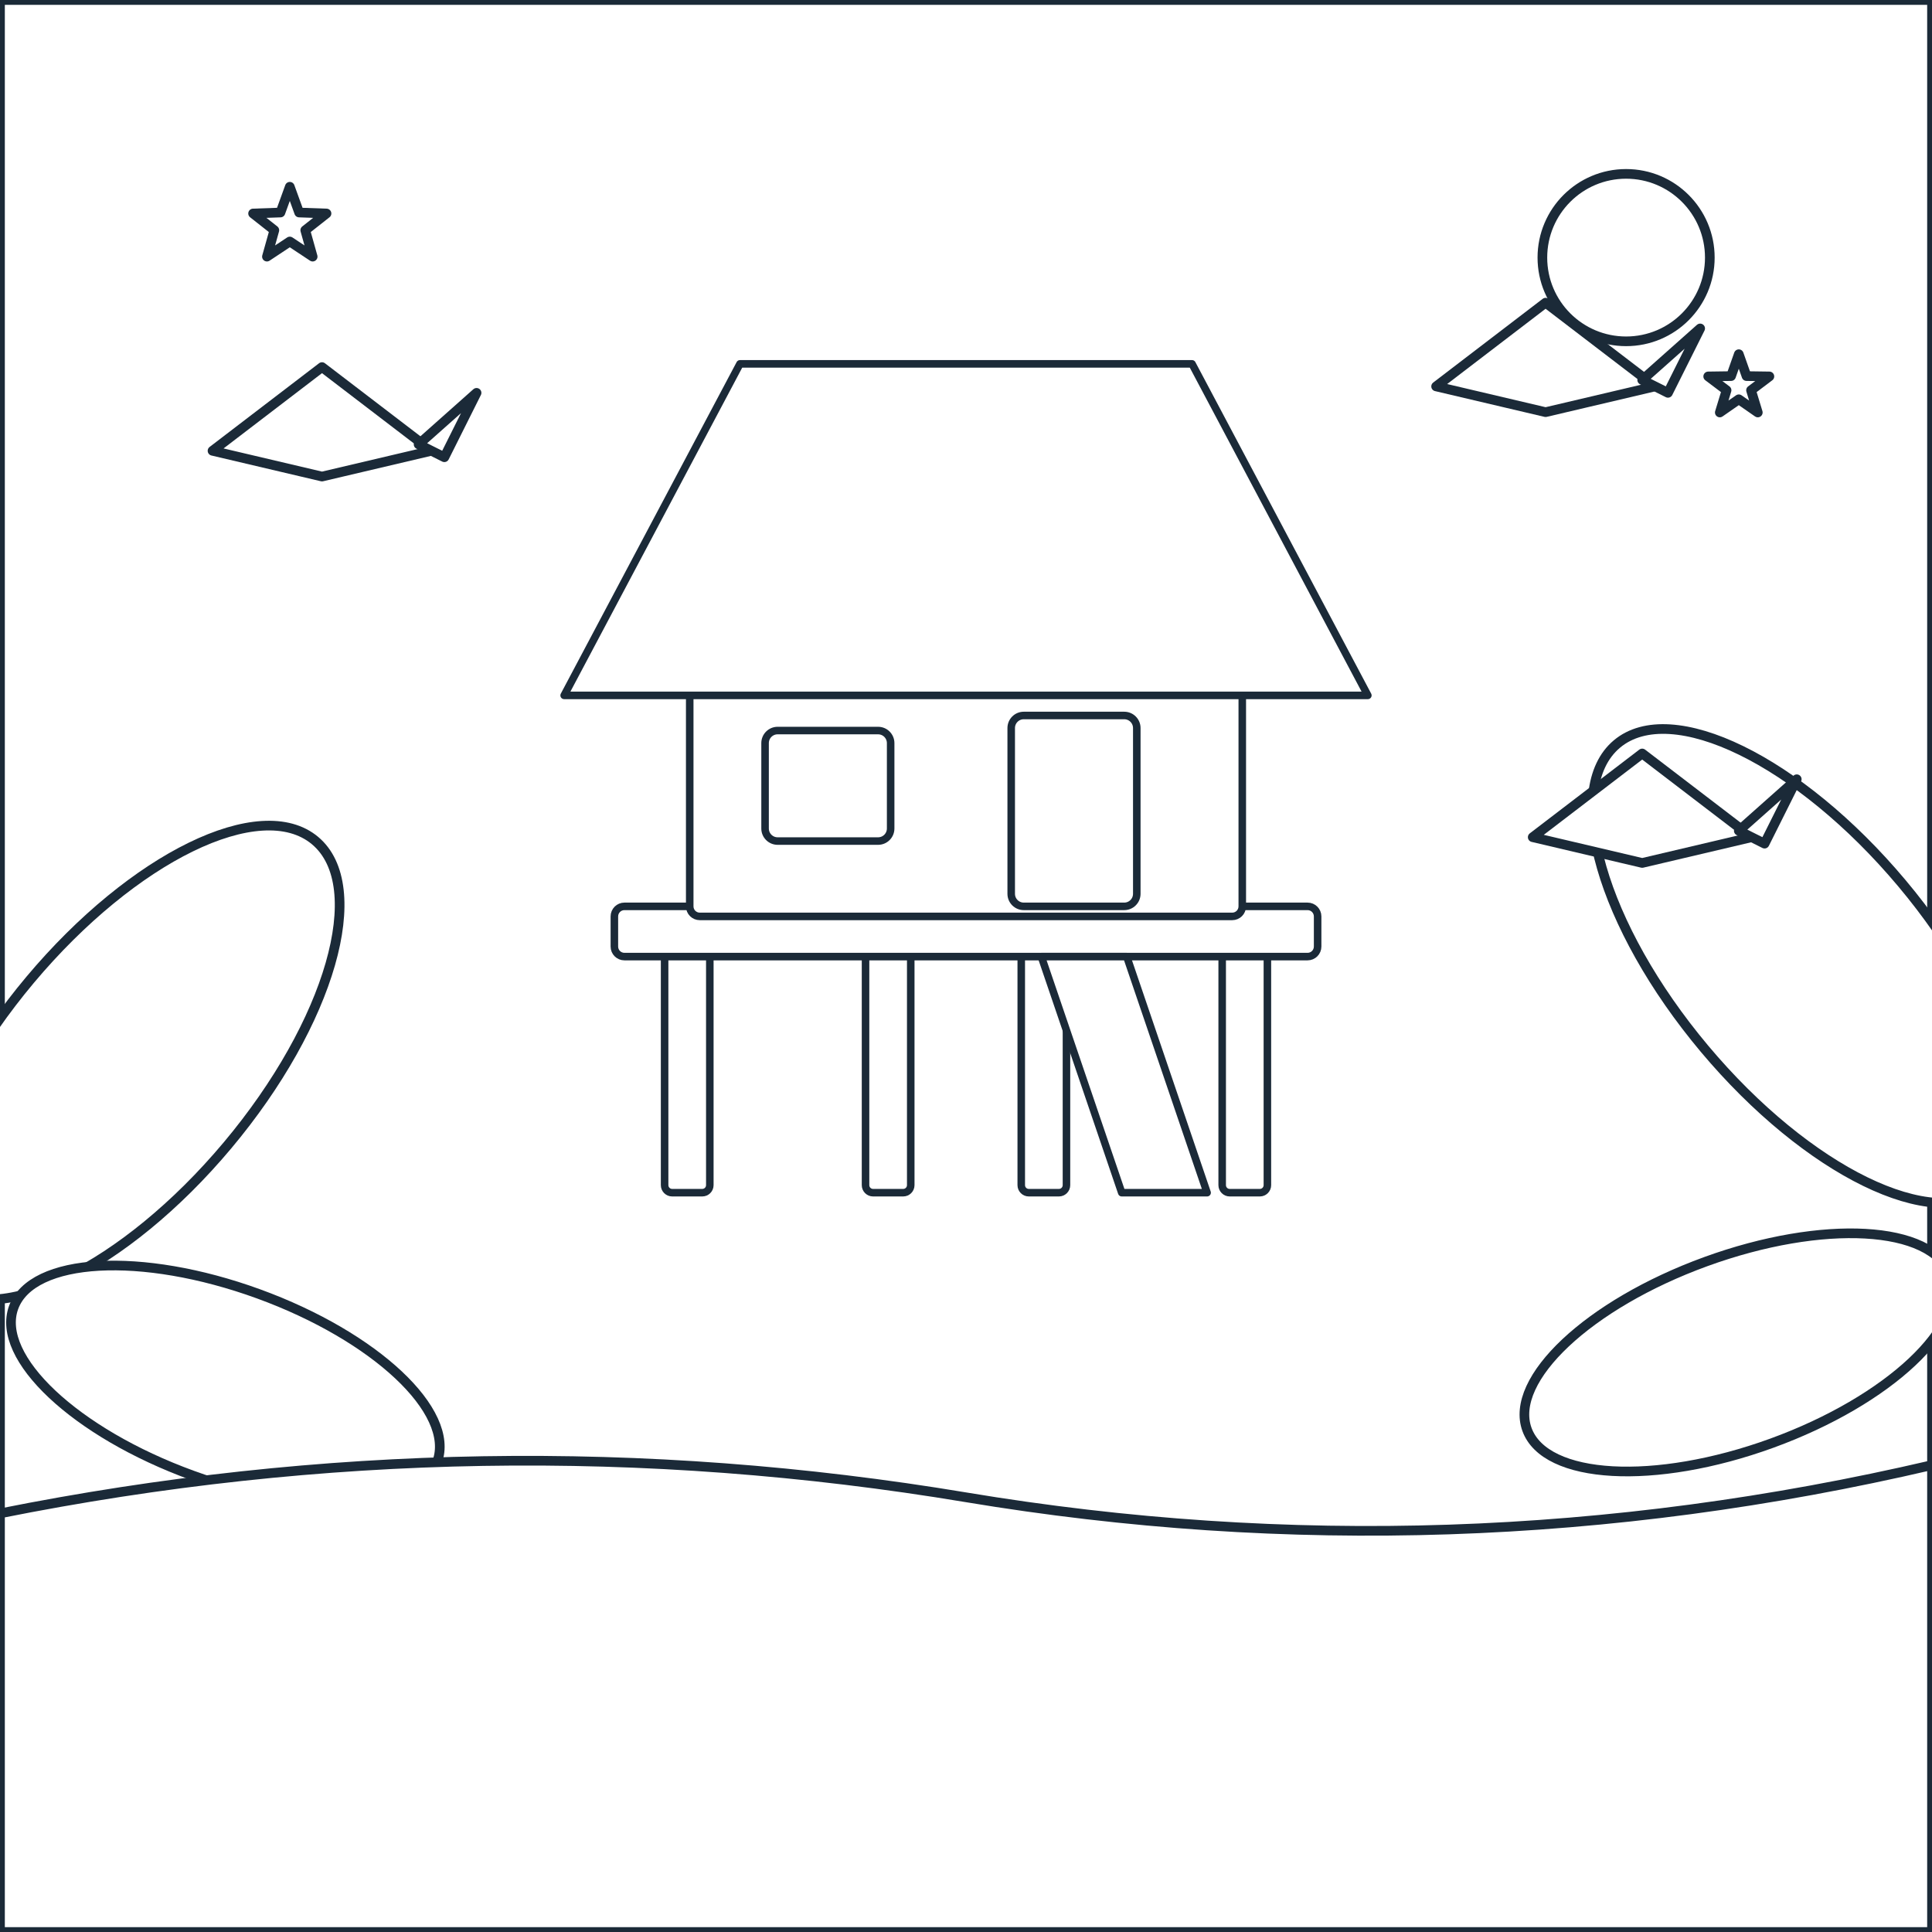
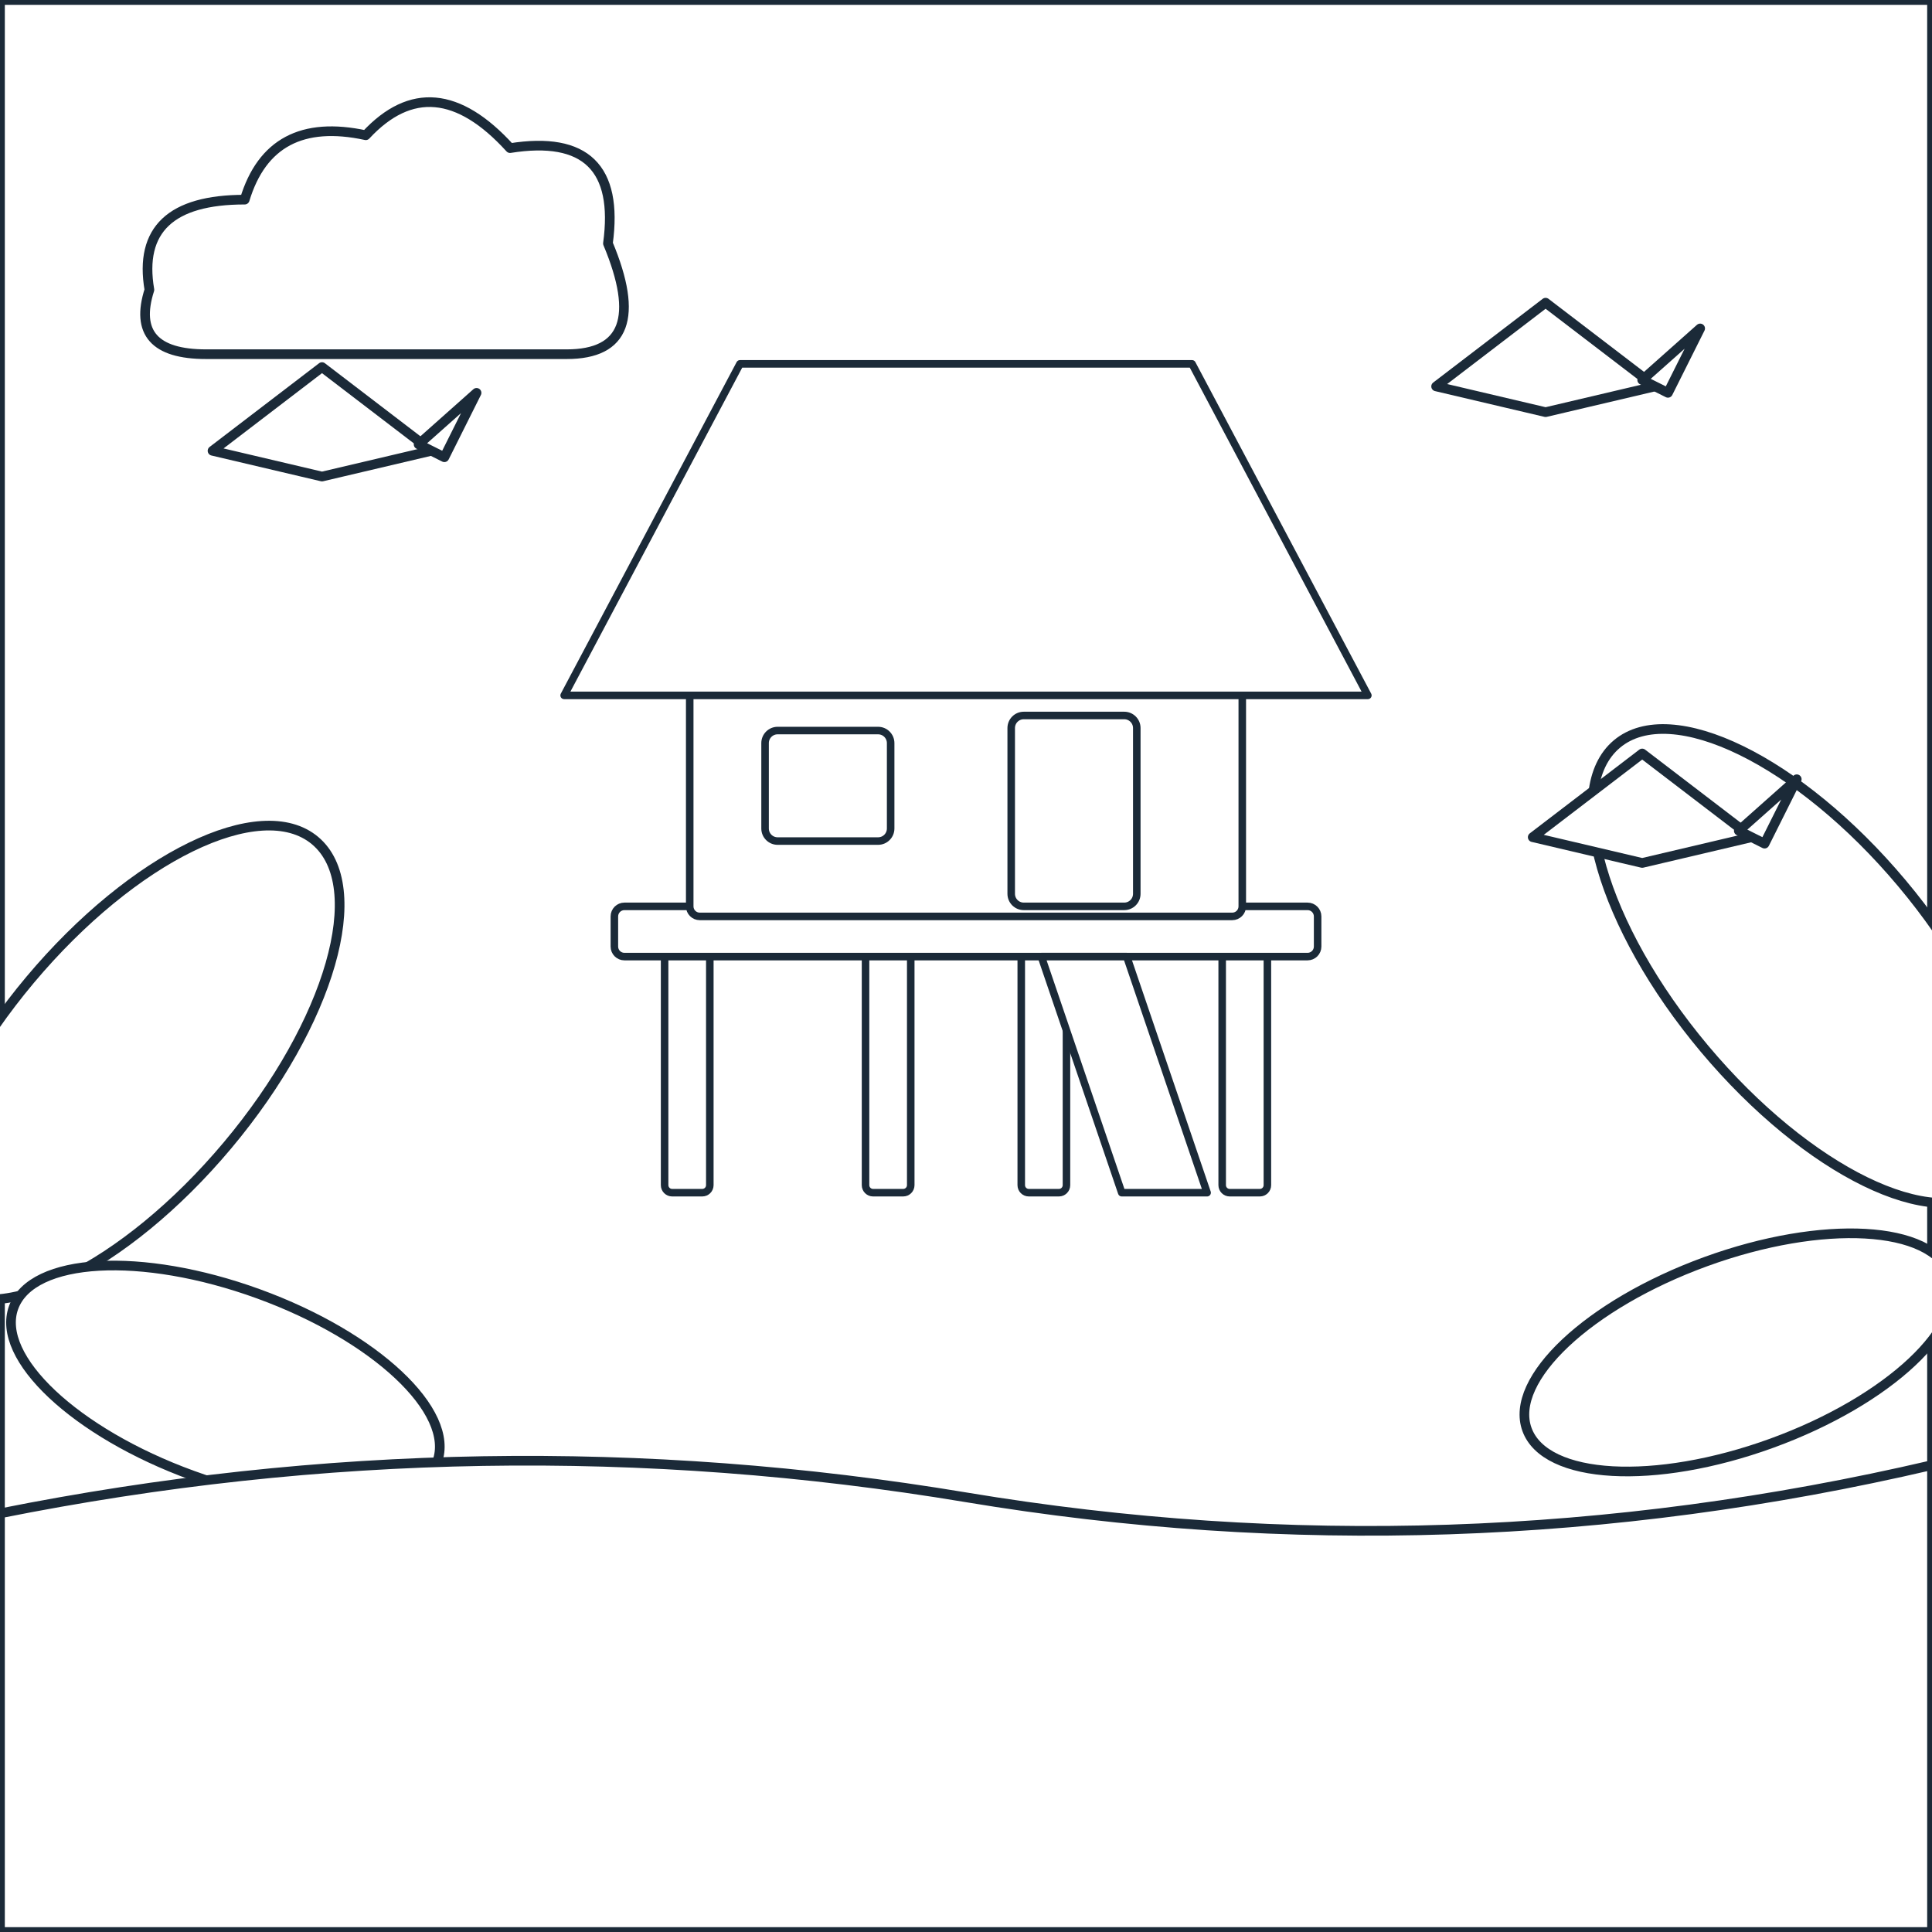
<svg xmlns="http://www.w3.org/2000/svg" viewBox="0 0 600 600" data-picture="nha-san--hac-giay-dan-duong">
  <g class="scene-back">
    <rect x="0" y="0" width="600" height="600" rx="0" id="r-nen-troi" data-region="nen-troi" class="region" fill="#FFFFFF" stroke="#1B2A38" stroke-width="3" stroke-linejoin="round" />
-     <polygon points="90,58 92.9,66 101.4,66.3 94.8,71.5 97.1,79.7 90,75 82.9,79.7 85.2,71.5 78.6,66.3 87.1,66" id="r-sao-1" data-region="sao-1" class="region" fill="#FFFFFF" stroke="#1B2A38" stroke-width="3" stroke-linejoin="round" />
-     <polygon points="540,110 542.4,116.8 549.5,116.9 543.8,121.2 545.9,128.1 540,124 534.1,128.1 536.2,121.2 530.5,116.9 537.6,116.8" id="r-sao-2" data-region="sao-2" class="region" fill="#FFFFFF" stroke="#1B2A38" stroke-width="3" stroke-linejoin="round" />
-     <ellipse cx="505" cy="80" rx="26" ry="26" id="r-trang-chieu" data-region="trang-chieu" class="region" fill="#FFFFFF" stroke="#1B2A38" stroke-width="3" stroke-linejoin="round" />
+     <path d="M 64 110 Q 40 110 46.4 90 Q 41.6 62 76 62 Q 84 35.6 113.6 42 Q 134.4 19.6 158.4 46 Q 193.6 40.4 188.8 75.6 Q 203.2 110 176 110 Z" id="r-may-mua-1" data-region="may-mua-1" class="region" fill="#FFFFFF" stroke="#1B2A38" stroke-width="3" stroke-linejoin="round" />
    <ellipse cx="40" cy="330" rx="90" ry="40" transform="rotate(-50 40 330)" id="r-la-to-1" data-region="la-to-1" class="region" fill="#FFFFFF" stroke="#1B2A38" stroke-width="3" stroke-linejoin="round" />
    <ellipse cx="560" cy="300" rx="90" ry="40" transform="rotate(50 560 300)" id="r-la-to-2" data-region="la-to-2" class="region" fill="#FFFFFF" stroke="#1B2A38" stroke-width="3" stroke-linejoin="round" />
    <ellipse cx="70" cy="430" rx="70" ry="30" transform="rotate(20 70 430)" id="r-la-to-3" data-region="la-to-3" class="region" fill="#FFFFFF" stroke="#1B2A38" stroke-width="3" stroke-linejoin="round" />
    <ellipse cx="540" cy="420" rx="70" ry="30" transform="rotate(-20 540 420)" id="r-la-to-4" data-region="la-to-4" class="region" fill="#FFFFFF" stroke="#1B2A38" stroke-width="3" stroke-linejoin="round" />
    <path d="M 0 470 Q 150 440 300 465 Q 450 490 600 455 L 600 600 L 0 600 Z" id="r-nen-dat" data-region="nen-dat" class="region" fill="#FFFFFF" stroke="#1B2A38" stroke-width="3" stroke-linejoin="round" />
  </g>
  <g id="subject" class="subject anim-float" transform="translate(0 -70) translate(300 300) scale(0.78) rotate(0) translate(-300 -300)">
    <rect x="180" y="380" width="18" height="100" rx="3" id="r-cot-san-1" data-region="cot-san-1" class="region" fill="#FFFFFF" stroke="#1B2A38" stroke-width="3" stroke-linejoin="round" />
    <rect x="260" y="380" width="18" height="100" rx="3" id="r-cot-san-2" data-region="cot-san-2" class="region" fill="#FFFFFF" stroke="#1B2A38" stroke-width="3" stroke-linejoin="round" />
    <rect x="322" y="380" width="18" height="100" rx="3" id="r-cot-san-3" data-region="cot-san-3" class="region" fill="#FFFFFF" stroke="#1B2A38" stroke-width="3" stroke-linejoin="round" />
    <rect x="402" y="380" width="18" height="100" rx="3" id="r-cot-san-4" data-region="cot-san-4" class="region" fill="#FFFFFF" stroke="#1B2A38" stroke-width="3" stroke-linejoin="round" />
    <rect x="160" y="366" width="280" height="20" rx="4" id="r-san-nha" data-region="san-nha" class="region" fill="#FFFFFF" stroke="#1B2A38" stroke-width="3" stroke-linejoin="round" />
    <rect x="190" y="270" width="220" height="100" rx="4" id="r-vach-nha-san" data-region="vach-nha-san" class="region" fill="#FFFFFF" stroke="#1B2A38" stroke-width="3" stroke-linejoin="round" />
    <polygon points="140,282 210,150 390,150 460,282" id="r-mai-nha-san" data-region="mai-nha-san" class="region" fill="#FFFFFF" stroke="#1B2A38" stroke-width="3" stroke-linejoin="round" />
    <rect x="220" y="296" width="50" height="44" rx="5" id="r-cua-so-nha-san" data-region="cua-so-nha-san" class="region" fill="#FFFFFF" stroke="#1B2A38" stroke-width="3" stroke-linejoin="round" />
    <rect x="318" y="290" width="50" height="76" rx="5" id="r-cua-nha-san" data-region="cua-nha-san" class="region" fill="#FFFFFF" stroke="#1B2A38" stroke-width="3" stroke-linejoin="round" />
    <polygon points="330,386 364,386 396,480 362,480" id="r-cau-thang" data-region="cau-thang" class="region" fill="#FFFFFF" stroke="#1B2A38" stroke-width="3" stroke-linejoin="round" />
  </g>
  <g class="scene-front">
    <polygon points="66,140 100,114 134,140 100,148" id="r-hac-giay-1" data-region="hac-giay-1" class="region" fill="#FFFFFF" stroke="#1B2A38" stroke-width="3" stroke-linejoin="round" />
    <polygon points="130,138 148,122 138,142" id="r-dau-hac-1" data-region="dau-hac-1" class="region" fill="#FFFFFF" stroke="#1B2A38" stroke-width="3" stroke-linejoin="round" />
    <polygon points="446,120 480,94 514,120 480,128" id="r-hac-giay-2" data-region="hac-giay-2" class="region" fill="#FFFFFF" stroke="#1B2A38" stroke-width="3" stroke-linejoin="round" />
    <polygon points="510,118 528,102 518,122" id="r-dau-hac-2" data-region="dau-hac-2" class="region" fill="#FFFFFF" stroke="#1B2A38" stroke-width="3" stroke-linejoin="round" />
    <polygon points="476,260 510,234 544,260 510,268" id="r-hac-giay-3" data-region="hac-giay-3" class="region" fill="#FFFFFF" stroke="#1B2A38" stroke-width="3" stroke-linejoin="round" />
    <polygon points="540,258 558,242 548,262" id="r-dau-hac-3" data-region="dau-hac-3" class="region" fill="#FFFFFF" stroke="#1B2A38" stroke-width="3" stroke-linejoin="round" />
  </g>
</svg>
